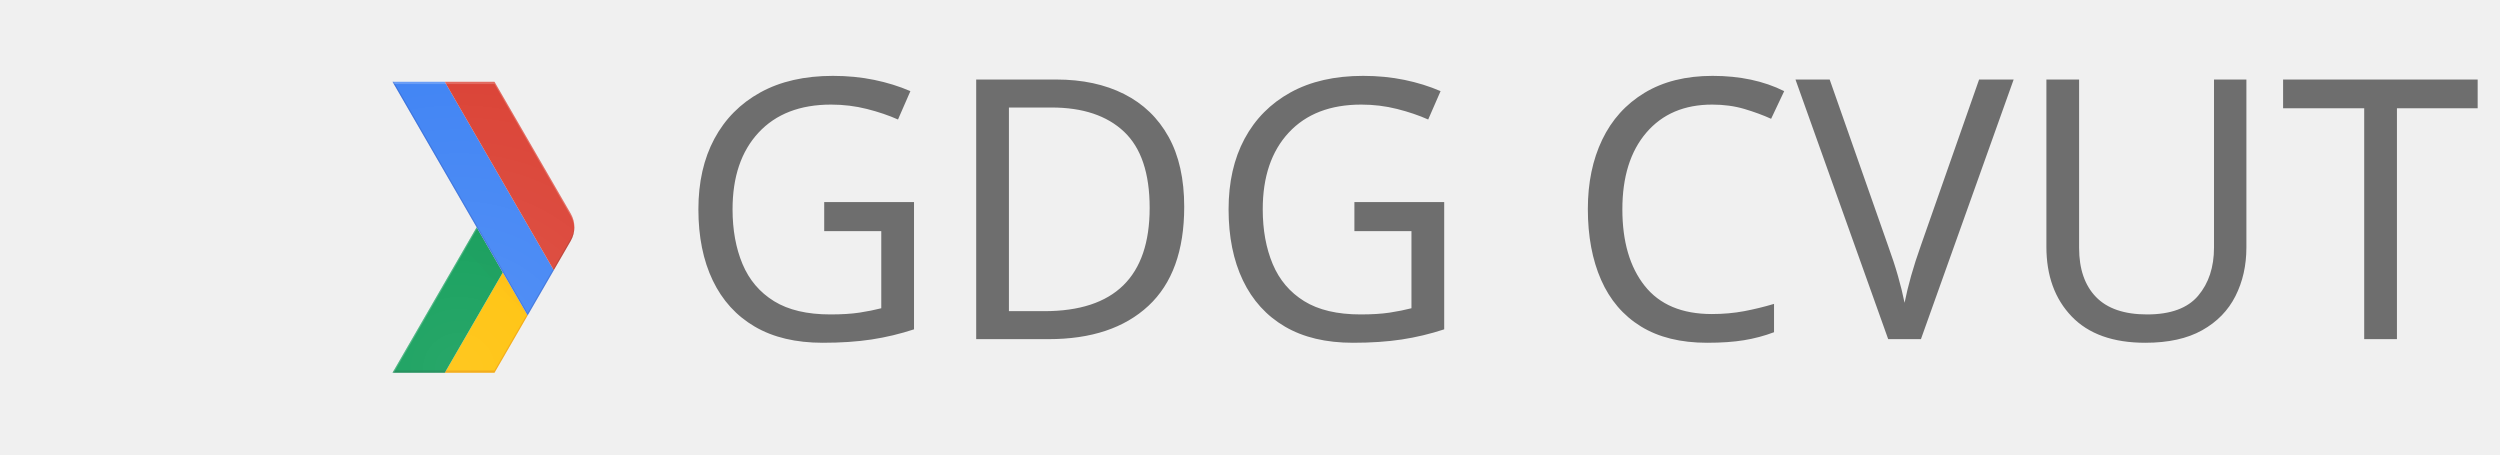
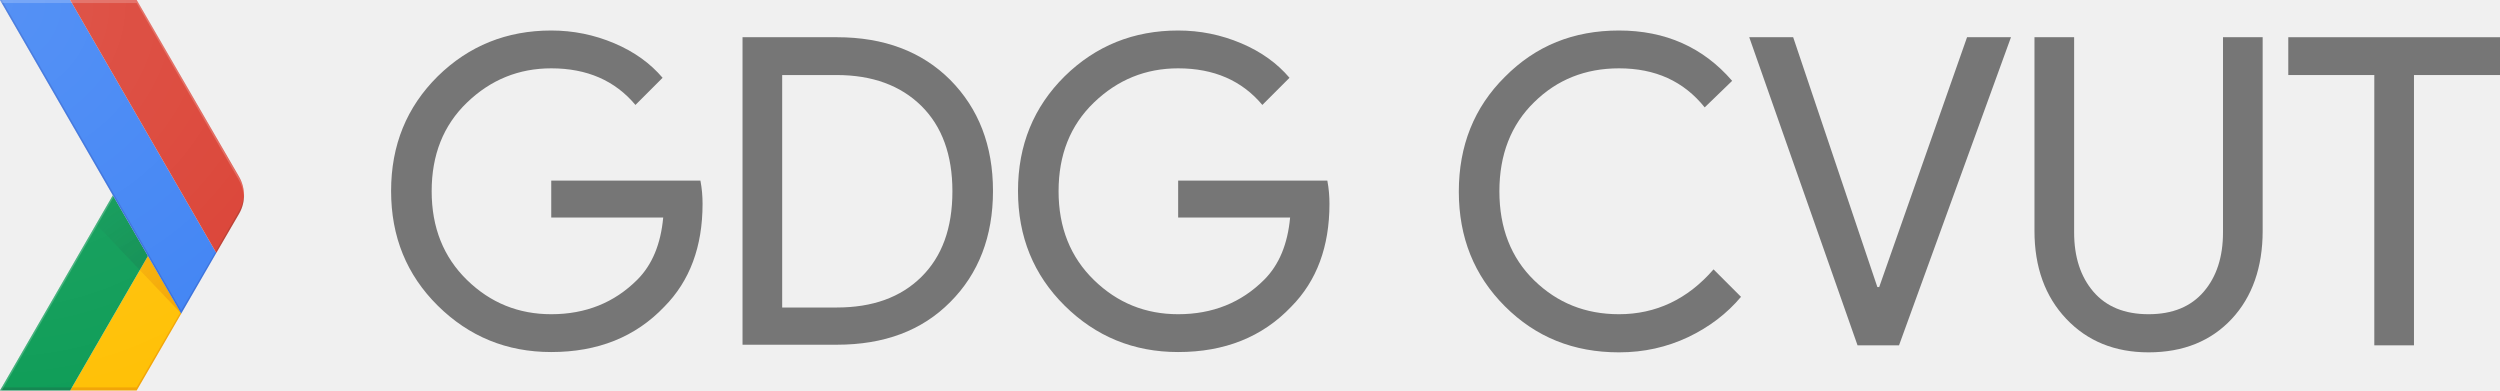
- <svg xmlns="http://www.w3.org/2000/svg" xmlns:xlink="http://www.w3.org/1999/xlink" version="1.1" id="Layer_4" x="0px" y="0px" width="1100" height="200" viewBox="0 0 950 200" enable-background="new 0 0 691.42 448" xml:space="preserve">
-   <defs id="defs87" />
-   <g id="g4260" transform="translate(-121.0699,122.73)">
-     <g id="g4823" transform="translate(90.84668,3.35001)">
-       <g id="g3" transform="translate(0,-251.35)">
-         <g id="g5">
-           <g id="g7">
-             <defs id="defs9">
-               <rect id="SVGID_1_" x="71.94" y="129.27" width="192" height="192" />
-             </defs>
-             <clipPath id="SVGID_2_">
-               <use xlink:href="#SVGID_1_" overflow="visible" id="use13" style="overflow:visible" x="0" y="0" width="100%" height="100%" />
-             </clipPath>
+ <svg xmlns="http://www.w3.org/2000/svg" version="1.1" id="Layer_4" x="0px" y="0px" viewBox="0 0 819.5 128" style="enable-background:new 0 0 819.5 128;" xml:space="preserve">
+   <style type="text/css">
+ 	.st0{fill:none;}
+ 	.st1{fill:#FFC107;}
+ 	.st2{fill:#0F9D58;}
+ 	.st3{opacity:0.2;fill:#BF360C;enable-background:new    ;}
+ 	.st4{opacity:0.2;fill:#263238;enable-background:new    ;}
+ 	.st5{opacity:0.2;fill:#FFFFFF;enable-background:new    ;}
+ 	.st6{fill:url(#XMLID_3_);}
+ 	.st7{fill:url(#XMLID_4_);}
+ 	.st8{fill:#4285F4;}
+ 	.st9{fill:#DB4437;}
+ 	.st10{opacity:0.2;fill:#1A237E;enable-background:new    ;}
+ 	.st11{opacity:0.2;fill:#3E2723;enable-background:new    ;}
+ 	.st12{fill:url(#XMLID_5_);}
+ 	.st13{fill:#767676;}
+ </style>
+   <g id="XMLID_1_">
+     <g id="XMLID_50_">
+       <g id="XMLID_72_">
+         <path id="XMLID_7_" class="st0" d="M78.4,58L44.8,0H0l37,64L0,128h44.8l33.5-58C80.5,66.3,80.5,61.7,78.4,58z" />
+         <polygon id="XMLID_80_" class="st1" points="59.2,102.3 48.5,83.9 23,128 44.8,128 59.4,102.8    " />
+         <path id="XMLID_8_" class="st0" d="M78.4,58L44.8,0H0l37,64L0,128h44.8l33.5-58C80.5,66.3,80.5,61.7,78.4,58z" />
+         <polygon class="st2" points="37,64 48.5,83.9 23,128 0,128    " />
+         <path id="XMLID_9_" class="st0" d="M78.4,58L44.8,0H0l37,64L0,128h44.8l33.5-58C80.5,66.3,80.5,61.7,78.4,58z" />
+         <polygon class="st3" points="44.8,127 23.6,127 23,128 44.8,128 59.4,102.8 59.2,102.3    " />
+         <path id="XMLID_10_" class="st0" d="M78.4,58L44.8,0H0l37,64L0,128h44.8l33.5-58C80.5,66.3,80.5,61.7,78.4,58z" />
+         <polygon class="st4" points="0.6,127 0,128 23,128 23.6,127    " />
+         <path id="XMLID_11_" class="st0" d="M78.4,58L44.8,0H0l37,64L0,128h44.8l33.5-58C80.5,66.3,80.5,61.7,78.4,58z" />
+         <polygon class="st5" points="0,128 0.6,128 37.3,64.5 37,64    " />
+         <path id="XMLID_12_" class="st0" d="M78.4,58L44.8,0H0l37,64L0,128h44.8l33.5-58C80.5,66.3,80.5,61.7,78.4,58z" />
+         <radialGradient id="XMLID_3_" cx="59.277" cy="25.086" r="44.264" gradientTransform="matrix(1 0 0 -1 0 127.46)" gradientUnits="userSpaceOnUse">
+           <stop offset="0" style="stop-color:#BF360C;stop-opacity:0.2" />
+           <stop offset="1" style="stop-color:#BF360C;stop-opacity:2.000000e-02" />
+         </radialGradient>
+         <polygon id="XMLID_79_" class="st6" points="59.4,102.8 59.4,102.8 48.5,83.9 45.8,88.5    " />
+         <path id="XMLID_13_" class="st0" d="M78.4,58L44.8,0H0l37,64L0,128h44.8l33.5-58C80.5,66.3,80.5,61.7,78.4,58z" />
+         <radialGradient id="XMLID_4_" cx="59.151" cy="24.806" r="44.623" gradientTransform="matrix(1 0 0 -1 0 127.46)" gradientUnits="userSpaceOnUse">
+           <stop offset="0" style="stop-color:#263238;stop-opacity:0.2" />
+           <stop offset="1" style="stop-color:#263238;stop-opacity:2.000000e-02" />
+         </radialGradient>
+         <polygon id="XMLID_78_" class="st7" points="45.8,88.5 48.5,83.9 37,64 31.5,73.5    " />
+         <path id="XMLID_14_" class="st0" d="M78.4,58L44.8,0H0l37,64L0,128h44.8l33.5-58C80.5,66.3,80.5,61.7,78.4,58z" />
+         <g id="XMLID_75_">
+           <g id="XMLID_76_">
+             <polygon id="XMLID_77_" class="st8" points="23,0 0,0 59.4,102.8 70.9,82.9 70.9,82.9      " />
          </g>
        </g>
-         <g id="XMLID_50_">
-           <g id="XMLID_72_">
-             <path d="m 206.33,219.27 -33.54,-58 -44.85,0 37.02,64 -37.02,64 44.85,0 33.54,-58 c 2.15,-3.71 2.15,-8.29 0,-12 z" id="path17" style="fill:none" />
-             <polygon id="XMLID_80_" points="176.46,245.15 150.94,289.27 172.79,289.27 187.38,264.04 187.09,263.54 " style="fill:#ffc107" />
-             <path d="m 206.33,219.27 -33.54,-58 -44.85,0 37.02,64 -37.02,64 44.85,0 33.54,-58 c 2.15,-3.71 2.15,-8.29 0,-12 z" id="path20" style="fill:none" />
-             <polygon points="176.46,245.15 150.94,289.27 127.94,289.27 164.96,225.27 " id="polygon22" style="fill:#0f9d58" />
-             <path d="m 206.33,219.27 -33.54,-58 -44.85,0 37.02,64 -37.02,64 44.85,0 33.54,-58 c 2.15,-3.71 2.15,-8.29 0,-12 z" id="path24" style="fill:none" />
-             <polygon enable-background="new    " points="172.79,289.27 187.38,264.04 187.09,263.54 172.79,288.27 151.52,288.27 150.94,289.27 " id="polygon26" style="opacity:0.2;fill:#bf360c" />
-             <path d="m 206.33,219.27 -33.54,-58 -44.85,0 37.02,64 -37.02,64 44.85,0 33.54,-58 c 2.15,-3.71 2.15,-8.29 0,-12 z" id="path28" style="fill:none" />
-             <polygon enable-background="new    " points="127.94,289.27 150.94,289.27 151.52,288.27 128.52,288.27 " id="polygon30" style="opacity:0.2;fill:#263238" />
-             <path d="m 206.33,219.27 -33.54,-58 -44.85,0 37.02,64 -37.02,64 44.85,0 33.54,-58 c 2.15,-3.71 2.15,-8.29 0,-12 z" id="path32" style="fill:none" />
-             <polygon enable-background="new    " points="128.52,289.27 165.25,225.77 164.96,225.27 127.94,289.27 " id="polygon34" style="opacity:0.2;fill:#ffffff" />
-             <path d="m 206.33,219.27 -33.54,-58 -44.85,0 37.02,64 -37.02,64 44.85,0 33.54,-58 c 2.15,-3.71 2.15,-8.29 0,-12 z" id="path36" style="fill:none" />
-             <radialGradient id="XMLID_2_" cx="187.217" cy="186.356" r="44.264" gradientTransform="matrix(1,0,0,-1,30.22322,575.27)" gradientUnits="userSpaceOnUse">
-               <stop offset="0" style="stop-color:#BF360C;stop-opacity:0.2" id="stop39" />
-               <stop offset="1" style="stop-color:#BF360C;stop-opacity:0.02" id="stop41" />
-             </radialGradient>
-             <polygon id="XMLID_79_" points="187.38,264.04 176.46,245.15 173.78,249.78 187.38,264.04 " style="fill:url(#XMLID_2_)" />
-             <path d="m 206.33,219.27 -33.54,-58 -44.85,0 37.02,64 -37.02,64 44.85,0 33.54,-58 c 2.15,-3.71 2.15,-8.29 0,-12 z" id="path44" style="fill:none" />
-             <radialGradient id="XMLID_3_" cx="187.091" cy="186.076" r="44.623" gradientTransform="matrix(1,0,0,-1,30.22322,575.27)" gradientUnits="userSpaceOnUse">
-               <stop offset="0" style="stop-color:#263238;stop-opacity:0.2" id="stop47" />
-               <stop offset="1" style="stop-color:#263238;stop-opacity:0.02" id="stop49" />
-             </radialGradient>
-             <polygon id="XMLID_78_" points="176.46,245.15 164.96,225.27 159.47,234.77 173.78,249.78 " style="fill:url(#XMLID_3_)" />
-             <path d="m 206.33,219.27 -33.54,-58 -44.85,0 37.02,64 -37.02,64 44.85,0 33.54,-58 c 2.15,-3.71 2.15,-8.29 0,-12 z" id="path52" style="fill:none" />
-             <g id="XMLID_75_">
-               <g id="XMLID_76_">
-                 <polygon id="XMLID_77_" points="127.94,161.27 187.38,264.04 198.87,244.17 198.88,244.15 150.94,161.27 " style="fill:#4285f4" />
-               </g>
-             </g>
-             <path d="m 206.33,219.27 -33.54,-58 -44.85,0 37.02,64 -37.02,64 44.85,0 33.54,-58 c 2.15,-3.71 2.15,-8.29 0,-12 z" id="path57" style="fill:none" />
-             <path d="m 206.33,231.27 c 2.15,-3.71 2.15,-8.29 0,-12 l -33.54,-58 -21.85,0 47.94,82.88 7.45,-12.88 z" id="path59" style="fill:#db4437" />
-             <path d="m 206.33,219.27 -33.54,-58 -44.85,0 37.02,64 -37.02,64 44.85,0 33.54,-58 c 2.15,-3.71 2.15,-8.29 0,-12 z" id="path61" style="fill:none" />
-             <polygon enable-background="new    " points="198.88,244.15 198.59,243.66 187.38,263.04 128.52,161.27 127.94,161.27 187.38,264.04 198.87,244.17 " id="polygon63" style="opacity:0.2;fill:#1a237e" />
-             <path d="m 206.33,219.27 -33.54,-58 -44.85,0 37.02,64 -37.02,64 44.85,0 33.54,-58 c 2.15,-3.71 2.15,-8.29 0,-12 z" id="path65" style="fill:none" />
-             <path enable-background="new    " d="m 172.79,162.27 33.54,58 c 0.99,1.71 1.5,3.6 1.58,5.5 0.09,-2.24 -0.42,-4.5 -1.58,-6.5 l -33.54,-58 -44.85,0 0.58,1 44.27,0 z" id="path67" style="opacity:0.2;fill:#ffffff" />
-             <path d="m 206.33,219.27 -33.54,-58 -44.85,0 37.02,64 -37.02,64 44.85,0 33.54,-58 c 2.15,-3.71 2.15,-8.29 0,-12 z" id="path69" style="fill:none" />
-             <path id="XMLID_74_" enable-background="new    " d="m 198.88,244.15 7.45,-12.88 c 1.16,-2 1.67,-4.26 1.58,-6.5 -0.08,1.9 -0.59,3.79 -1.58,5.5 l -7.74,13.39 0.29,0.49 z" style="opacity:0.2;fill:#3e2723" />
-             <path d="m 206.33,219.27 -33.54,-58 -44.85,0 37.02,64 -37.02,64 44.85,0 33.54,-58 c 2.15,-3.71 2.15,-8.29 0,-12 z" id="path72" style="fill:none" />
-             <radialGradient id="XMLID_4_" cx="126.94" cy="287.73" r="134.35" gradientTransform="matrix(1,0,0,-1,30.22322,575.27)" gradientUnits="userSpaceOnUse">
-               <stop offset="0" style="stop-color:#FFFFFF;stop-opacity:0.1" id="stop75" />
-               <stop offset="1" style="stop-color:#FFFFFF;stop-opacity:0" id="stop77" />
-             </radialGradient>
-             <path id="XMLID_73_" d="m 206.33,219.27 -33.54,-58 -44.85,0 37.02,64 -37.02,64 44.85,0 33.54,-58 c 2.15,-3.71 2.15,-8.29 0,-12 z" style="fill:url(#XMLID_4_)" />
-           </g>
-         </g>
+         <path id="XMLID_15_" class="st0" d="M78.4,58L44.8,0H0l37,64L0,128h44.8l33.5-58C80.5,66.3,80.5,61.7,78.4,58z" />
+         <path class="st9" d="M78.4,70c2.1-3.7,2.1-8.3,0-12L44.8,0H23l47.9,82.9L78.4,70z" />
+         <path id="XMLID_16_" class="st0" d="M78.4,58L44.8,0H0l37,64L0,128h44.8l33.5-58C80.5,66.3,80.5,61.7,78.4,58z" />
+         <polygon class="st10" points="70.9,82.9 70.7,82.4 59.4,101.8 0.6,0 0,0 59.4,102.8 70.9,82.9    " />
+         <path id="XMLID_17_" class="st0" d="M78.4,58L44.8,0H0l37,64L0,128h44.8l33.5-58C80.5,66.3,80.5,61.7,78.4,58z" />
+         <path class="st5" d="M44.8,1l33.5,58c1,1.7,1.5,3.6,1.6,5.5c0.1-2.2-0.4-4.5-1.6-6.5L44.8,0H0l0.6,1H44.8z" />
+         <path id="XMLID_18_" class="st0" d="M78.4,58L44.8,0H0l37,64L0,128h44.8l33.5-58C80.5,66.3,80.5,61.7,78.4,58z" />
+         <path id="XMLID_74_" class="st11" d="M70.9,82.9L78.4,70c1.2-2,1.7-4.3,1.6-6.5c-0.1,1.9-0.6,3.8-1.6,5.5l-7.7,13.4L70.9,82.9z" />
+         <path id="XMLID_19_" class="st0" d="M78.4,58L44.8,0H0l37,64L0,128h44.8l33.5-58C80.5,66.3,80.5,61.7,78.4,58z" />
+         <radialGradient id="XMLID_5_" cx="-1" cy="126.46" r="134.35" gradientTransform="matrix(1 0 0 -1 0 127.46)" gradientUnits="userSpaceOnUse">
+           <stop offset="0" style="stop-color:#FFFFFF;stop-opacity:0.1" />
+           <stop offset="1" style="stop-color:#FFFFFF;stop-opacity:0" />
+         </radialGradient>
+         <path id="XMLID_73_" class="st12" d="M78.4,58L44.8,0H0l37,64L0,128h44.8l33.5-58C80.5,66.3,80.5,61.7,78.4,58z" />
      </g>
-       <text xml:space="preserve" style="font-style:normal;font-weight:normal;font-size:40px;line-height:125%;font-family:sans-serif;letter-spacing:0px;word-spacing:0px;opacity:0.54;fill:#000000;fill-opacity:1;stroke:none;stroke-width:1px;stroke-linecap:butt;stroke-linejoin:miter;stroke-opacity:1" x="252.75" y="23.145" id="text4256">
-         <tspan id="tspan4258" x="252.75" y="23.145" style="font-style:normal;font-variant:normal;font-weight:normal;font-stretch:normal;font-size:160px;font-family:'Product Sans';-inkscape-font-specification:'Product Sans'">GDG CVUT</tspan>
-       </text>
    </g>
  </g>
+   <g id="XMLID_6_">
+     <path class="st13" d="M230.3,66.8c0,14.1-4.2,25.3-12.5,33.7c-9.5,10-21.9,14.9-37.1,14.9c-14.6,0-27-5.1-37.2-15.2   c-10.2-10.1-15.3-22.6-15.3-37.6s5.1-27.5,15.3-37.6C153.7,15,166.1,10,180.7,10c7.2,0,14.1,1.4,20.7,4.2   c6.6,2.8,11.8,6.6,15.8,11.3l-8.9,8.9c-6.7-8-15.9-12-27.6-12c-10.6,0-19.8,3.7-27.6,11.2c-7.8,7.5-11.6,17.2-11.6,29.1   c0,11.9,3.9,21.6,11.6,29.1s16.9,11.2,27.6,11.2c11.3,0,20.7-3.8,28.2-11.3c4.9-4.9,7.7-11.7,8.5-20.4h-36.7V59.2h48.9   C230.1,61.8,230.3,64.4,230.3,66.8z" />
+     <path class="st13" d="M243.4,113.2v-101h30.9c15.5,0,27.9,4.7,37.2,14c9.3,9.4,14,21.5,14,36.4s-4.7,27.1-14,36.4   c-9.3,9.4-21.7,14-37.2,14H243.4z M256.4,100.8h17.9c11.7,0,20.9-3.3,27.7-10c6.8-6.7,10.2-16,10.2-28.1c0-11.9-3.4-21.3-10.2-28   c-6.8-6.7-16.1-10.1-27.7-10.1h-17.9V100.8z" />
+     <path class="st13" d="M435.8,66.8c0,14.1-4.2,25.3-12.5,33.7c-9.5,10-21.9,14.9-37.1,14.9c-14.6,0-27-5.1-37.2-15.2   c-10.2-10.1-15.3-22.6-15.3-37.6s5.1-27.5,15.3-37.6C359.2,15,371.6,10,386.2,10c7.2,0,14.1,1.4,20.7,4.2   c6.6,2.8,11.8,6.6,15.8,11.3l-8.9,8.9c-6.7-8-15.9-12-27.6-12c-10.6,0-19.8,3.7-27.6,11.2c-7.8,7.5-11.6,17.2-11.6,29.1   c0,11.9,3.9,21.6,11.6,29.1s16.9,11.2,27.6,11.2c11.3,0,20.7-3.8,28.2-11.3c4.9-4.9,7.7-11.7,8.5-20.4h-36.7V59.2h48.9   C435.6,61.8,435.8,64.4,435.8,66.8z" />
+     <path class="st13" d="M530.7,115.5c-14.9,0-27.3-5-37.4-15.1c-10.1-10.1-15.1-22.6-15.1-37.6c0-15,5-27.6,15.1-37.6   C503.4,15,515.8,10,530.7,10c15.2,0,27.6,5.5,37.1,16.5l-9,8.7c-6.9-8.6-16.2-12.8-28.1-12.8c-11,0-20.3,3.7-27.8,11.1   c-7.6,7.4-11.4,17.2-11.4,29.2c0,12,3.8,21.8,11.4,29.2c7.6,7.4,16.8,11.1,27.8,11.1c12.1,0,22.5-4.9,31-14.7l9,9   c-4.6,5.5-10.4,9.9-17.3,13.2C546.4,113.8,538.9,115.5,530.7,115.5z" />
+     <path class="st13" d="M608.9,113.2l-35.5-101h14.4l27.6,81.9h0.6l28.8-81.9h14.4l-36.7,101H608.9z" />
+     <path class="st13" d="M704.3,115.5c-11.1,0-20.1-3.7-27-11s-10.4-16.9-10.4-28.8V12.2h13v64c0,8,2.1,14.5,6.3,19.4   c4.2,4.9,10.2,7.4,18.1,7.4c7.9,0,13.9-2.5,18.1-7.4c4.2-4.9,6.3-11.4,6.3-19.4v-64h13v63.5c0,11.9-3.4,21.6-10.1,28.8   C724.8,111.8,715.7,115.5,704.3,115.5z" />
+     <path class="st13" d="M791.3,113.2h-13V24.6h-28.2V12.2h69.4v12.4h-28.2V113.2z" />
+   </g>
</svg>
